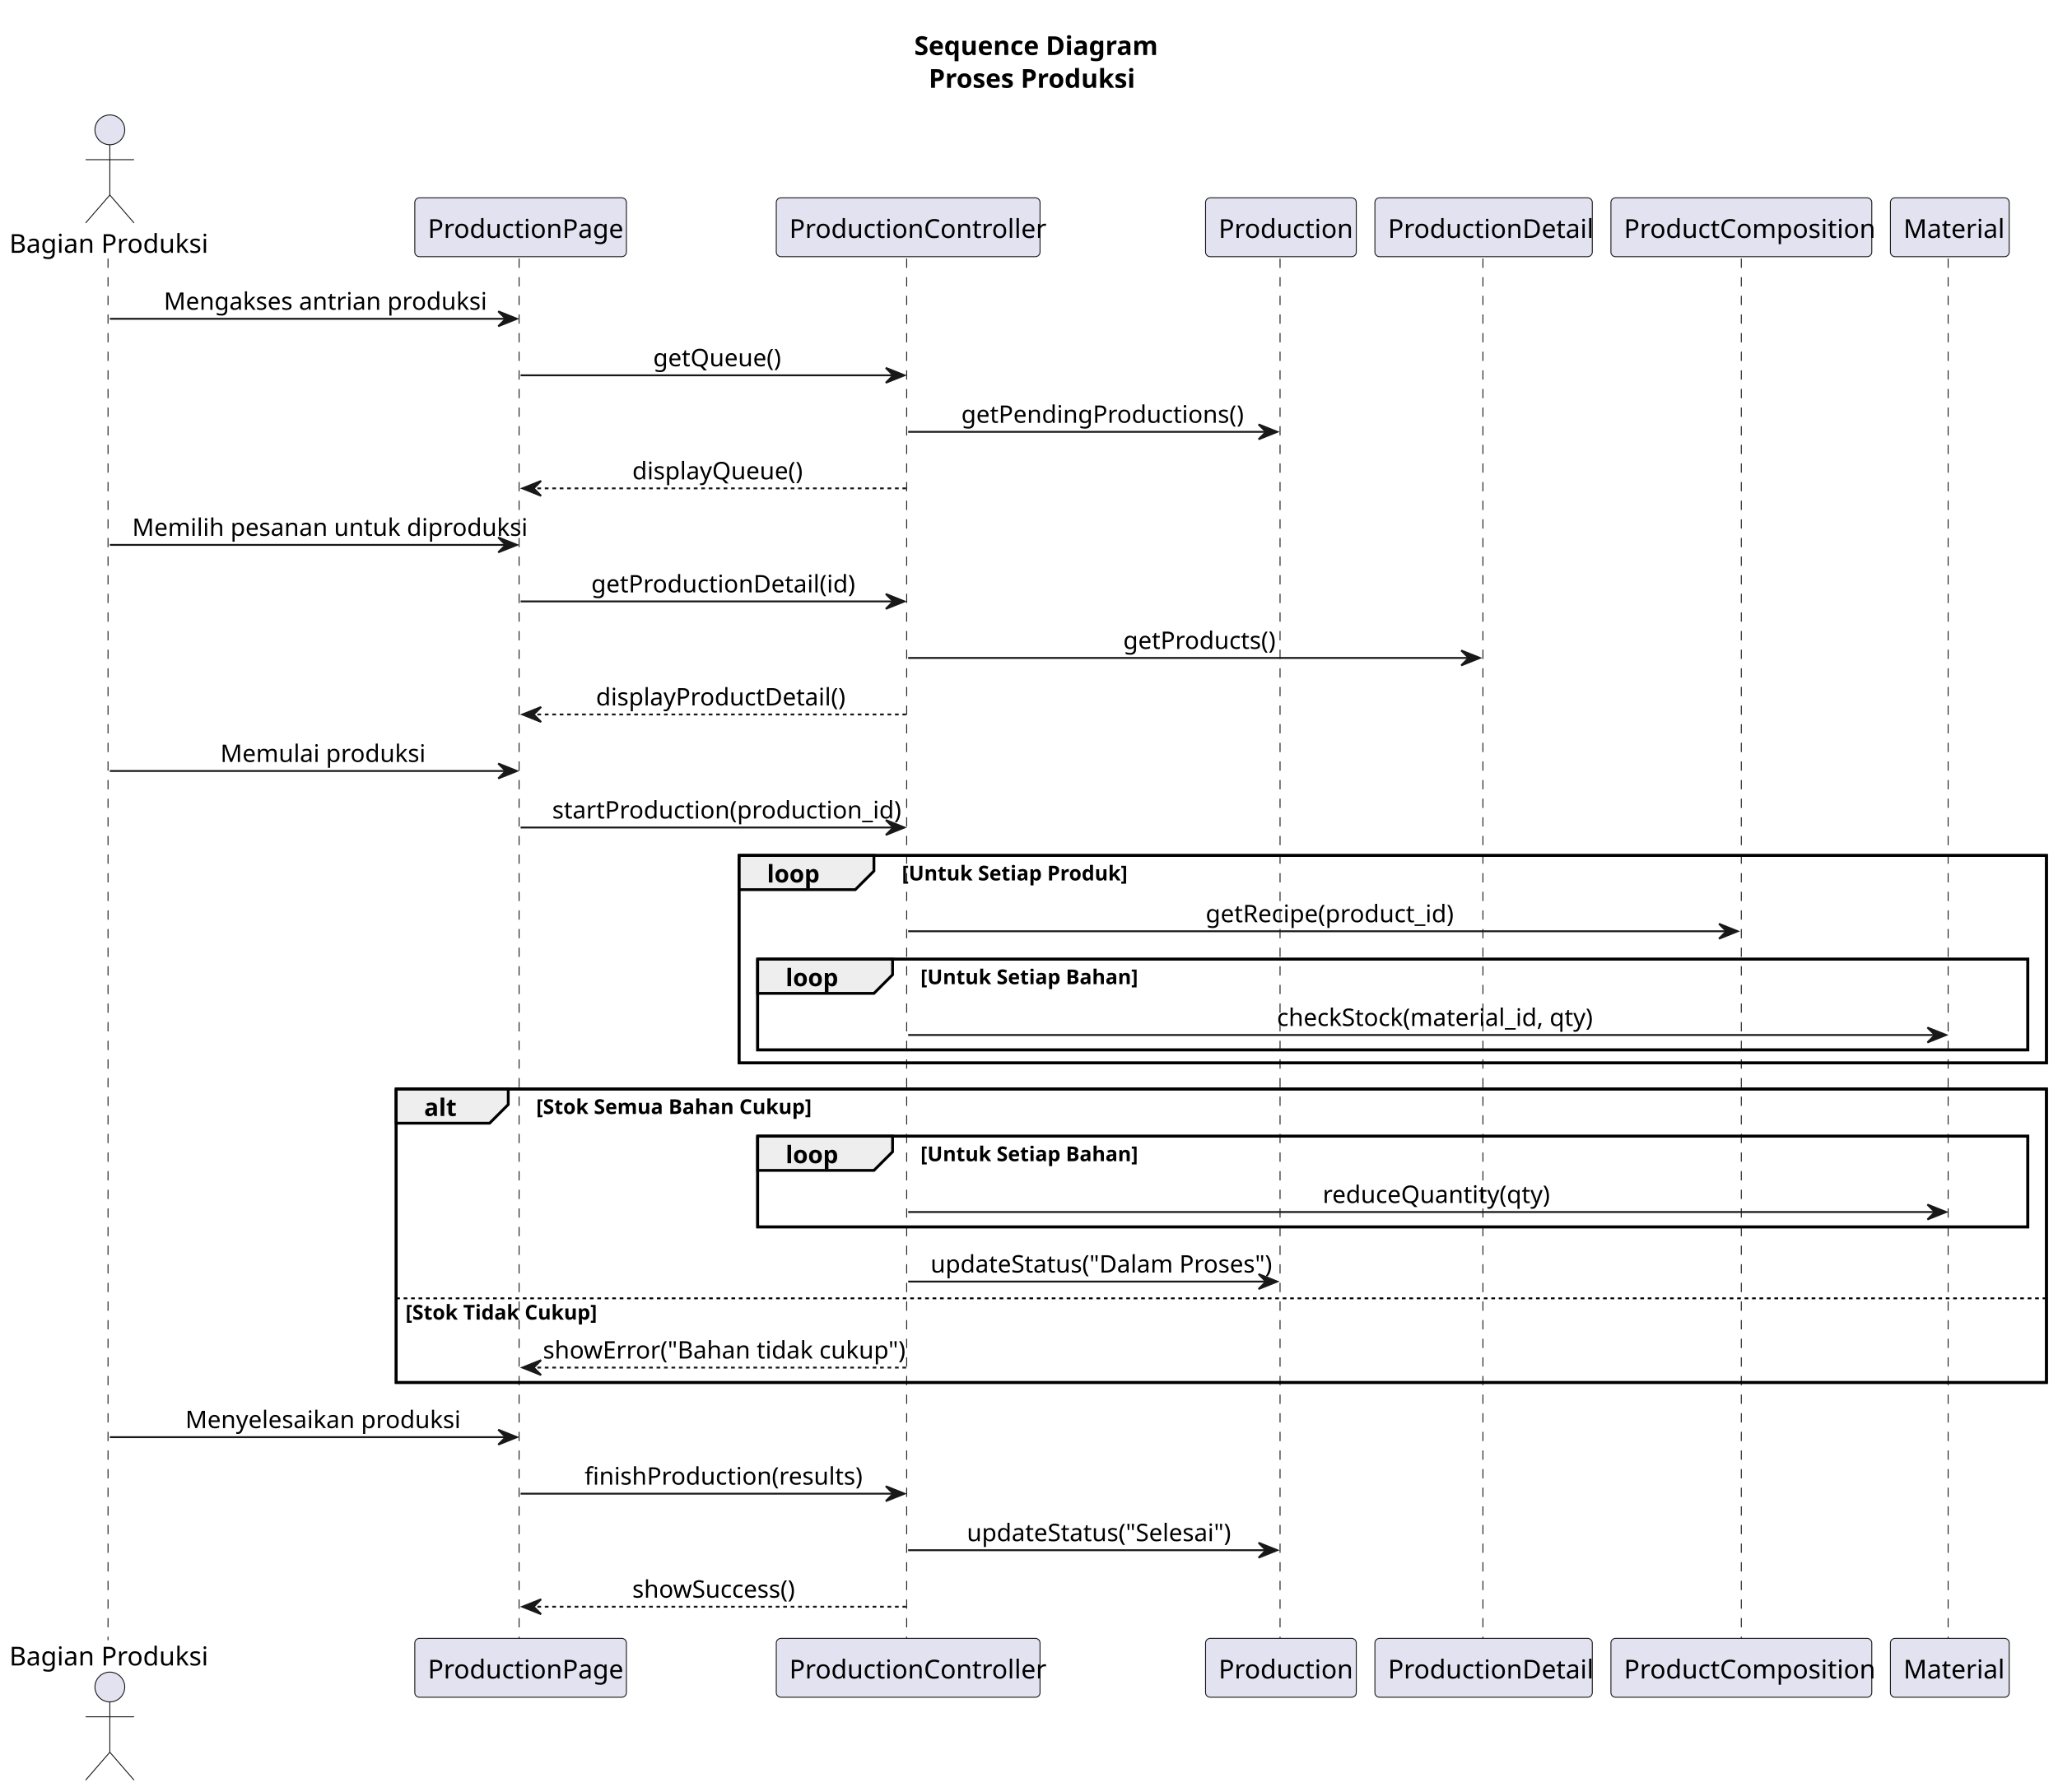
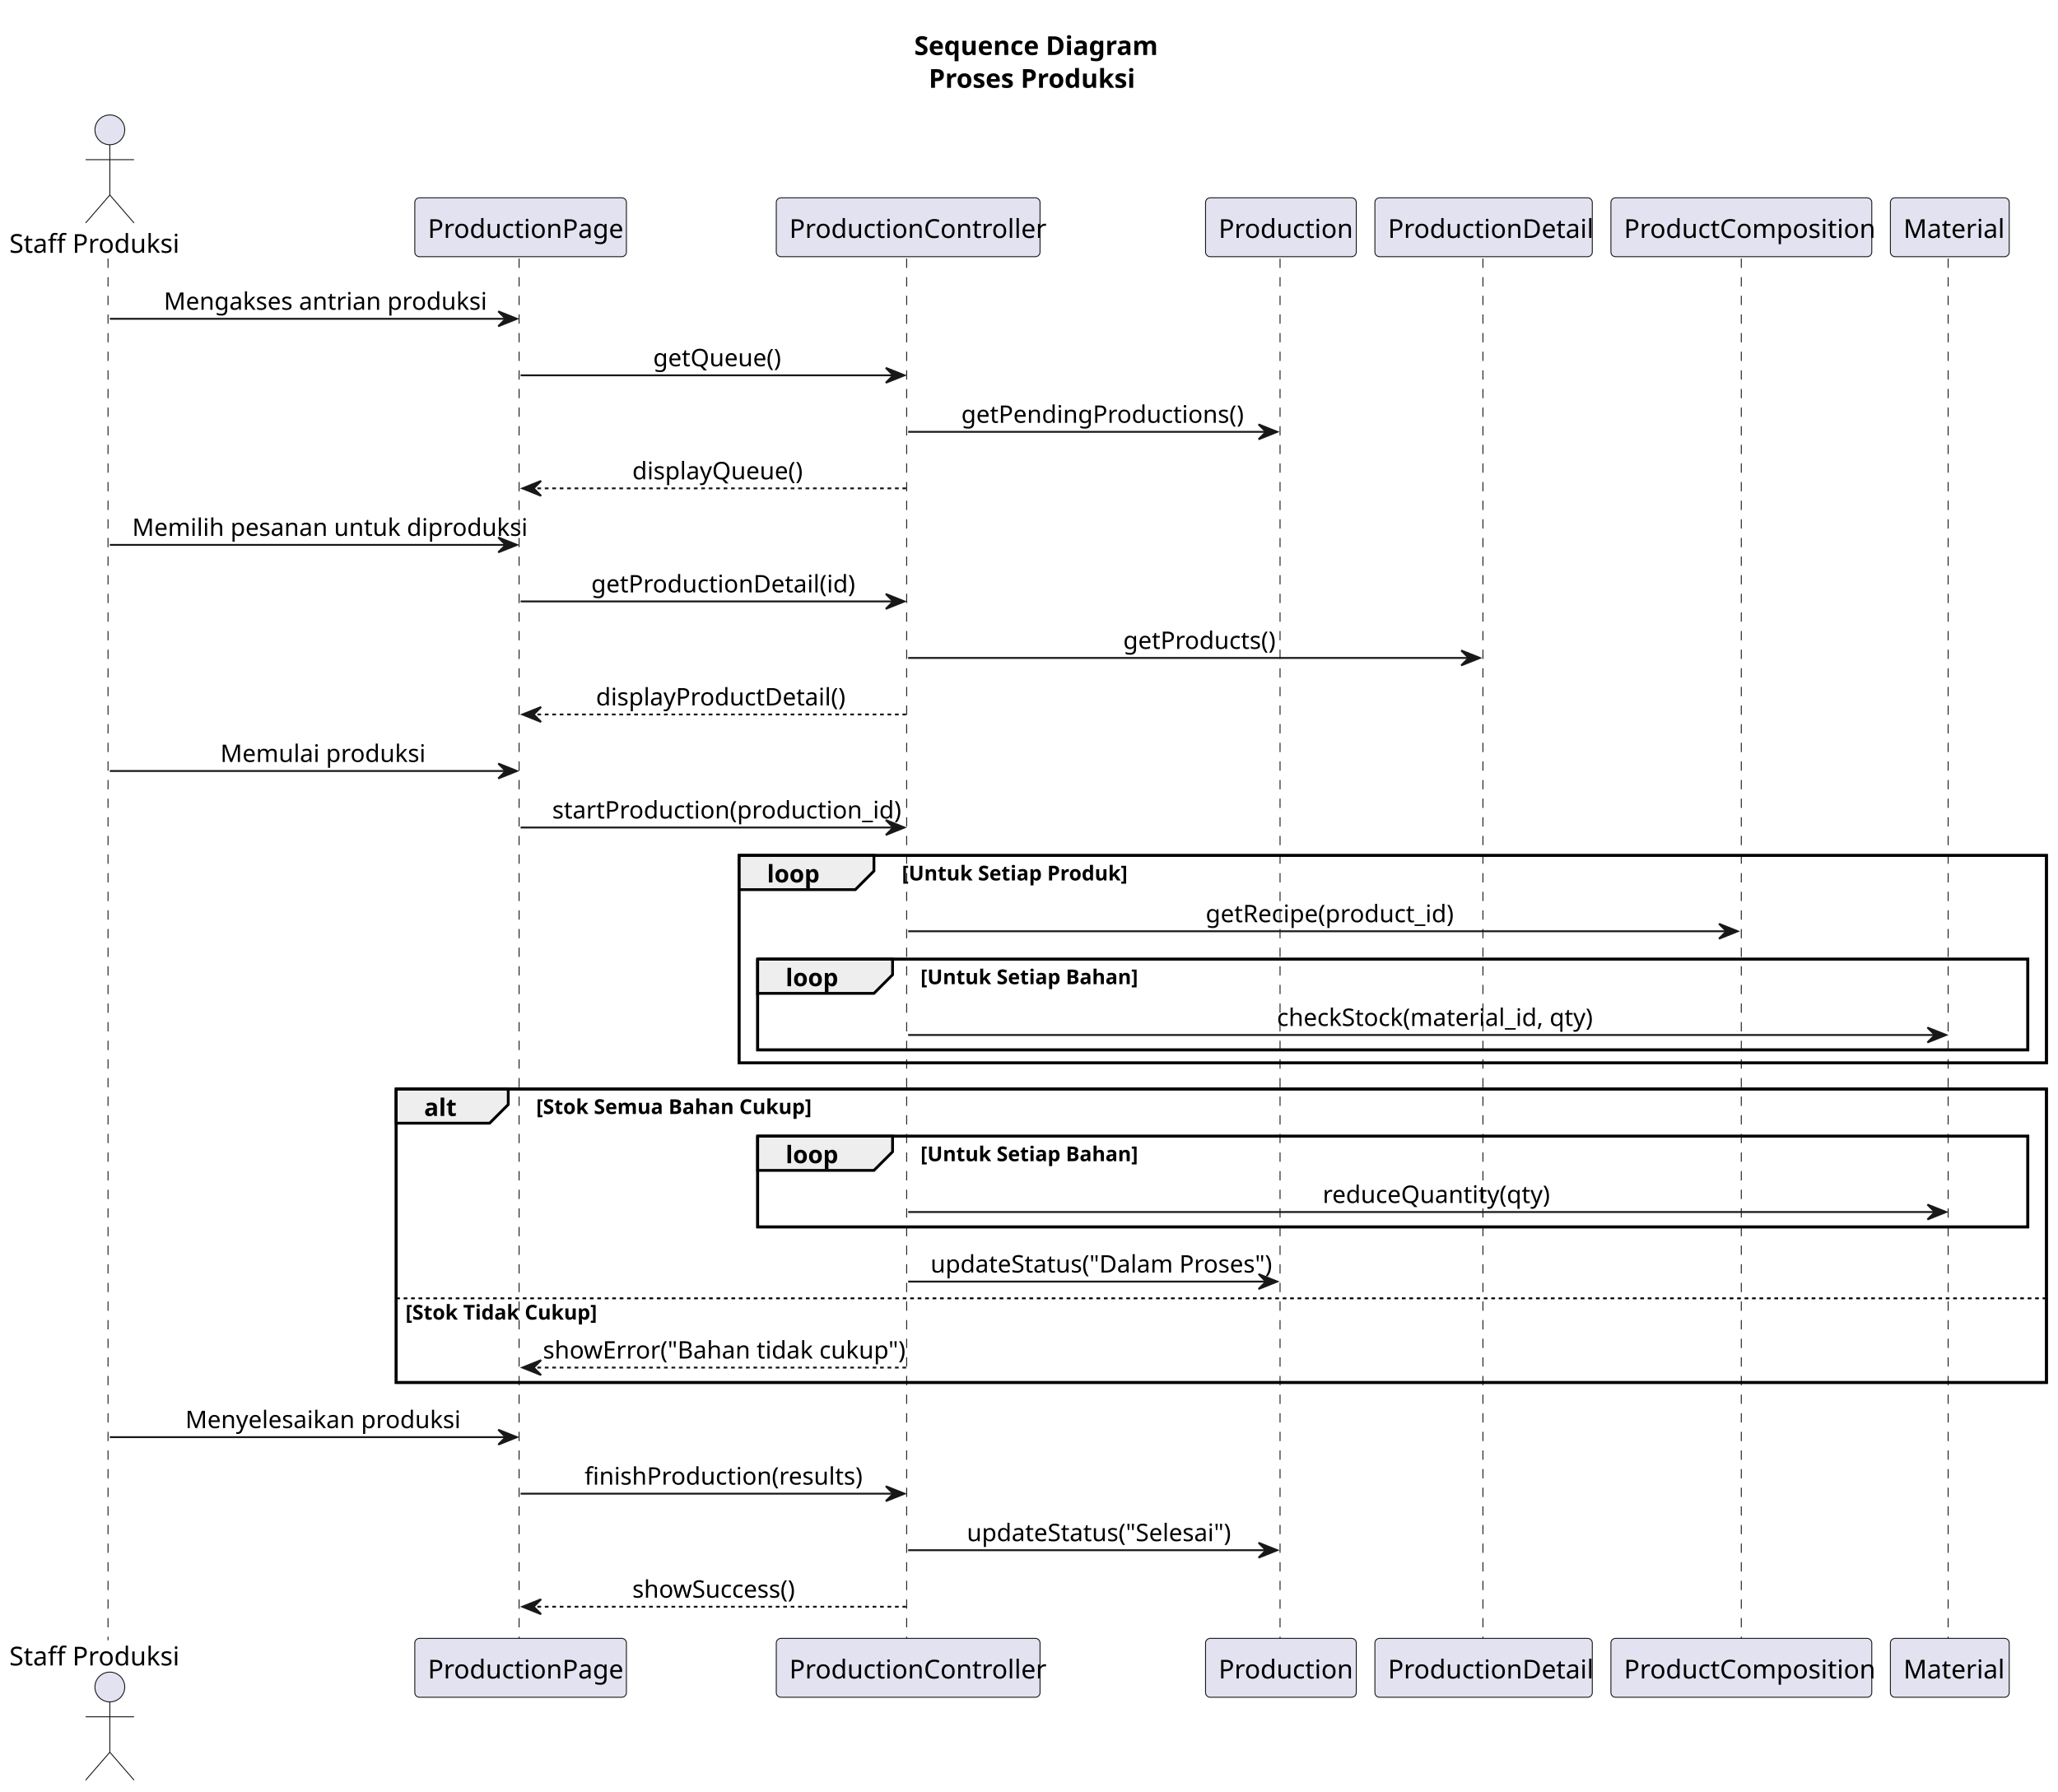
<svg xmlns="http://www.w3.org/2000/svg" contentStyleType="text/css" height="962px" preserveAspectRatio="none" style="width:1105px;height:962px;background:#FFFFFF;" version="1.1" viewBox="0 0 1105 962" width="1105px" zoomAndPan="magnify">
  <defs />
  <g>
    <text fill="#000000" font-family="sans-serif" font-size="14" font-weight="bold" lengthAdjust="spacing" textLength="126.048" x="490.878" y="29.533">Sequence Diagram</text>
    <text fill="#000000" font-family="sans-serif" font-size="14" font-weight="bold" lengthAdjust="spacing" textLength="110.489" x="498.657" y="47.143">Proses Produksi</text>
    <rect fill="none" height="111.406" style="stroke:#000000;stroke-width:1.5;" width="701.995" x="396.809" y="459.344" />
    <rect fill="none" height="48.703" style="stroke:#000000;stroke-width:1.5;" width="681.995" x="406.809" y="515.047" />
    <rect fill="none" height="157.594" style="stroke:#000000;stroke-width:1.5;" width="886.086" x="212.717" y="584.75" />
    <rect fill="none" height="48.703" style="stroke:#000000;stroke-width:1.5;" width="681.995" x="406.809" y="610.102" />
    <line style="stroke:#181818;stroke-width:0.5;stroke-dasharray:5.0,5.0;" x1="58" x2="58" y1="138.828" y2="880.75" />
    <line style="stroke:#181818;stroke-width:0.5;stroke-dasharray:5.0,5.0;" x1="278.717" x2="278.717" y1="138.828" y2="880.75" />
    <line style="stroke:#181818;stroke-width:0.5;stroke-dasharray:5.0,5.0;" x1="486.809" x2="486.809" y1="138.828" y2="880.75" />
    <line style="stroke:#181818;stroke-width:0.5;stroke-dasharray:5.0,5.0;" x1="687.295" x2="687.295" y1="138.828" y2="880.75" />
    <line style="stroke:#181818;stroke-width:0.5;stroke-dasharray:5.0,5.0;" x1="796.226" x2="796.226" y1="138.828" y2="880.75" />
    <line style="stroke:#181818;stroke-width:0.5;stroke-dasharray:5.0,5.0;" x1="934.949" x2="934.949" y1="138.828" y2="880.75" />
    <line style="stroke:#181818;stroke-width:0.5;stroke-dasharray:5.0,5.0;" x1="1046.011" x2="1046.011" y1="138.828" y2="880.75" />
-     <text fill="#000000" font-family="sans-serif" font-size="14" lengthAdjust="spacing" textLength="101.951" x="5" y="135.752">Bagian Produksi</text>
+     <text fill="#000000" font-family="sans-serif" font-size="14" lengthAdjust="spacing" textLength="101.951" x="5" y="135.752">Staff Produksi</text>
    <ellipse cx="58.976" cy="69.719" fill="#E2E2F0" rx="8" ry="8" style="stroke:#181818;stroke-width:0.5;" />
    <path d="M58.976,77.719 L58.976,104.719 M45.976,85.719 L71.976,85.719 M58.976,104.719 L45.976,119.719 M58.976,104.719 L71.976,119.719 " fill="none" style="stroke:#181818;stroke-width:0.5;" />
-     <text fill="#000000" font-family="sans-serif" font-size="14" lengthAdjust="spacing" textLength="101.951" x="5" y="894.283">Bagian Produksi</text>
+     <text fill="#000000" font-family="sans-serif" font-size="14" lengthAdjust="spacing" textLength="101.951" x="5" y="894.283">Staff Produksi</text>
    <ellipse cx="58.976" cy="905.859" fill="#E2E2F0" rx="8" ry="8" style="stroke:#181818;stroke-width:0.5;" />
    <path d="M58.976,913.859 L58.976,940.859 M45.976,921.859 L71.976,921.859 M58.976,940.859 L45.976,955.859 M58.976,940.859 L71.976,955.859 " fill="none" style="stroke:#181818;stroke-width:0.5;" />
    <rect fill="#E2E2F0" height="31.609" rx="2.5" ry="2.5" style="stroke:#181818;stroke-width:0.5;" width="113.627" x="222.717" y="106.219" />
    <text fill="#000000" font-family="sans-serif" font-size="14" lengthAdjust="spacing" textLength="99.627" x="229.717" y="127.752">ProductionPage</text>
    <rect fill="#E2E2F0" height="31.609" rx="2.5" ry="2.5" style="stroke:#181818;stroke-width:0.5;" width="113.627" x="222.717" y="879.75" />
    <text fill="#000000" font-family="sans-serif" font-size="14" lengthAdjust="spacing" textLength="99.627" x="229.717" y="901.283">ProductionPage</text>
    <rect fill="#E2E2F0" height="31.609" rx="2.5" ry="2.5" style="stroke:#181818;stroke-width:0.5;" width="141.62" x="416.809" y="106.219" />
    <text fill="#000000" font-family="sans-serif" font-size="14" lengthAdjust="spacing" textLength="127.62" x="423.809" y="127.752">ProductionController</text>
    <rect fill="#E2E2F0" height="31.609" rx="2.5" ry="2.5" style="stroke:#181818;stroke-width:0.5;" width="141.62" x="416.809" y="879.75" />
    <text fill="#000000" font-family="sans-serif" font-size="14" lengthAdjust="spacing" textLength="127.62" x="423.809" y="901.283">ProductionController</text>
    <rect fill="#E2E2F0" height="31.609" rx="2.5" ry="2.5" style="stroke:#181818;stroke-width:0.5;" width="80.931" x="647.295" y="106.219" />
    <text fill="#000000" font-family="sans-serif" font-size="14" lengthAdjust="spacing" textLength="66.931" x="654.295" y="127.752">Production</text>
    <rect fill="#E2E2F0" height="31.609" rx="2.5" ry="2.5" style="stroke:#181818;stroke-width:0.5;" width="80.931" x="647.295" y="879.75" />
    <text fill="#000000" font-family="sans-serif" font-size="14" lengthAdjust="spacing" textLength="66.931" x="654.295" y="901.283">Production</text>
    <rect fill="#E2E2F0" height="31.609" rx="2.5" ry="2.5" style="stroke:#181818;stroke-width:0.5;" width="116.724" x="738.226" y="106.219" />
    <text fill="#000000" font-family="sans-serif" font-size="14" lengthAdjust="spacing" textLength="102.724" x="745.226" y="127.752">ProductionDetail</text>
    <rect fill="#E2E2F0" height="31.609" rx="2.5" ry="2.5" style="stroke:#181818;stroke-width:0.5;" width="116.724" x="738.226" y="879.75" />
    <text fill="#000000" font-family="sans-serif" font-size="14" lengthAdjust="spacing" textLength="102.724" x="745.226" y="901.283">ProductionDetail</text>
    <rect fill="#E2E2F0" height="31.609" rx="2.5" ry="2.5" style="stroke:#181818;stroke-width:0.5;" width="140.061" x="864.949" y="106.219" />
    <text fill="#000000" font-family="sans-serif" font-size="14" lengthAdjust="spacing" textLength="126.061" x="871.949" y="127.752">ProductComposition</text>
    <rect fill="#E2E2F0" height="31.609" rx="2.5" ry="2.5" style="stroke:#181818;stroke-width:0.5;" width="140.061" x="864.949" y="879.75" />
    <text fill="#000000" font-family="sans-serif" font-size="14" lengthAdjust="spacing" textLength="126.061" x="871.949" y="901.283">ProductComposition</text>
    <rect fill="#E2E2F0" height="31.609" rx="2.5" ry="2.5" style="stroke:#181818;stroke-width:0.5;" width="63.793" x="1015.011" y="106.219" />
    <text fill="#000000" font-family="sans-serif" font-size="14" lengthAdjust="spacing" textLength="49.793" x="1022.011" y="127.752">Material</text>
    <rect fill="#E2E2F0" height="31.609" rx="2.5" ry="2.5" style="stroke:#181818;stroke-width:0.5;" width="63.793" x="1015.011" y="879.75" />
    <text fill="#000000" font-family="sans-serif" font-size="14" lengthAdjust="spacing" textLength="49.793" x="1022.011" y="901.283">Material</text>
    <polygon fill="#181818" points="267.531,167.18,277.531,171.18,267.531,175.18,271.531,171.18" style="stroke:#181818;stroke-width:1.0;" />
    <line style="stroke:#181818;stroke-width:1.0;" x1="58.976" x2="273.531" y1="171.18" y2="171.18" />
    <text fill="#000000" font-family="sans-serif" font-size="13" lengthAdjust="spacing" textLength="162.589" x="87.959" y="166.323">Mengakses antrian produksi</text>
    <polygon fill="#181818" points="475.619,197.531,485.619,201.531,475.619,205.531,479.619,201.531" style="stroke:#181818;stroke-width:1.0;" />
    <line style="stroke:#181818;stroke-width:1.0;" x1="279.531" x2="481.619" y1="201.531" y2="201.531" />
    <text fill="#000000" font-family="sans-serif" font-size="13" lengthAdjust="spacing" textLength="65.762" x="350.694" y="196.675">getQueue()</text>
    <polygon fill="#181818" points="675.76,227.883,685.76,231.883,675.76,235.883,679.76,231.883" style="stroke:#181818;stroke-width:1.0;" />
    <line style="stroke:#181818;stroke-width:1.0;" x1="487.619" x2="681.76" y1="231.883" y2="231.883" />
    <text fill="#000000" font-family="sans-serif" font-size="13" lengthAdjust="spacing" textLength="143.089" x="516.145" y="227.026">getPendingProductions()</text>
    <polygon fill="#181818" points="290.531,258.234,280.531,262.234,290.531,266.234,286.531,262.234" style="stroke:#181818;stroke-width:1.0;" />
    <line style="stroke:#181818;stroke-width:1.0;stroke-dasharray:2.0,2.0;" x1="284.531" x2="486.619" y1="262.234" y2="262.234" />
    <text fill="#000000" font-family="sans-serif" font-size="13" lengthAdjust="spacing" textLength="88.156" x="339.497" y="257.378">displayQueue()</text>
    <polygon fill="#181818" points="267.531,288.586,277.531,292.586,267.531,296.586,271.531,292.586" style="stroke:#181818;stroke-width:1.0;" />
    <line style="stroke:#181818;stroke-width:1.0;" x1="58.976" x2="273.531" y1="292.586" y2="292.586" />
    <text fill="#000000" font-family="sans-serif" font-size="13" lengthAdjust="spacing" textLength="196.555" x="70.976" y="287.729">Memilih pesanan untuk diproduksi</text>
    <polygon fill="#181818" points="475.619,318.938,485.619,322.938,475.619,326.938,479.619,322.938" style="stroke:#181818;stroke-width:1.0;" />
    <line style="stroke:#181818;stroke-width:1.0;" x1="279.531" x2="481.619" y1="322.938" y2="322.938" />
    <text fill="#000000" font-family="sans-serif" font-size="13" lengthAdjust="spacing" textLength="132.234" x="317.458" y="318.081">getProductionDetail(id)</text>
    <polygon fill="#181818" points="784.587,349.289,794.587,353.289,784.587,357.289,788.587,353.289" style="stroke:#181818;stroke-width:1.0;" />
    <line style="stroke:#181818;stroke-width:1.0;" x1="487.619" x2="790.587" y1="353.289" y2="353.289" />
    <text fill="#000000" font-family="sans-serif" font-size="13" lengthAdjust="spacing" textLength="78.032" x="603.087" y="348.433">getProducts()</text>
    <polygon fill="#181818" points="290.531,379.641,280.531,383.641,290.531,387.641,286.531,383.641" style="stroke:#181818;stroke-width:1.0;" />
    <line style="stroke:#181818;stroke-width:1.0;stroke-dasharray:2.0,2.0;" x1="284.531" x2="486.619" y1="383.641" y2="383.641" />
    <text fill="#000000" font-family="sans-serif" font-size="13" lengthAdjust="spacing" textLength="127.163" x="319.994" y="378.784">displayProductDetail()</text>
    <polygon fill="#181818" points="267.531,409.992,277.531,413.992,267.531,417.992,271.531,413.992" style="stroke:#181818;stroke-width:1.0;" />
    <line style="stroke:#181818;stroke-width:1.0;" x1="58.976" x2="273.531" y1="413.992" y2="413.992" />
    <text fill="#000000" font-family="sans-serif" font-size="13" lengthAdjust="spacing" textLength="101.874" x="118.316" y="409.136">Memulai produksi</text>
    <polygon fill="#181818" points="475.619,440.344,485.619,444.344,475.619,448.344,479.619,444.344" style="stroke:#181818;stroke-width:1.0;" />
    <line style="stroke:#181818;stroke-width:1.0;" x1="279.531" x2="481.619" y1="444.344" y2="444.344" />
    <text fill="#000000" font-family="sans-serif" font-size="13" lengthAdjust="spacing" textLength="174.148" x="296.501" y="439.487">startProduction(production_id)</text>
    <path d="M396.809,459.344 L469.244,459.344 L469.244,467.695 L459.244,477.695 L396.809,477.695 L396.809,459.344 " fill="#EEEEEE" style="stroke:#000000;stroke-width:1.5;" />
    <rect fill="none" height="111.406" style="stroke:#000000;stroke-width:1.5;" width="701.995" x="396.809" y="459.344" />
    <text fill="#000000" font-family="sans-serif" font-size="13" font-weight="bold" lengthAdjust="spacing" textLength="27.435" x="411.809" y="473.839">loop</text>
    <text fill="#000000" font-family="sans-serif" font-size="11" font-weight="bold" lengthAdjust="spacing" textLength="115.505" x="484.244" y="472.763">[Untuk Setiap Produk]</text>
    <polygon fill="#181818" points="922.98,496.047,932.98,500.047,922.98,504.047,926.98,500.047" style="stroke:#181818;stroke-width:1.0;" />
    <line style="stroke:#181818;stroke-width:1.0;" x1="487.619" x2="928.98" y1="500.047" y2="500.047" />
    <text fill="#000000" font-family="sans-serif" font-size="13" lengthAdjust="spacing" textLength="127.905" x="647.347" y="495.19">getRecipe(product_id)</text>
    <path d="M406.809,515.047 L479.244,515.047 L479.244,523.398 L469.244,533.398 L406.809,533.398 L406.809,515.047 " fill="#EEEEEE" style="stroke:#000000;stroke-width:1.5;" />
    <rect fill="none" height="48.703" style="stroke:#000000;stroke-width:1.5;" width="681.995" x="406.809" y="515.047" />
    <text fill="#000000" font-family="sans-serif" font-size="13" font-weight="bold" lengthAdjust="spacing" textLength="27.435" x="421.809" y="529.542">loop</text>
    <text fill="#000000" font-family="sans-serif" font-size="11" font-weight="bold" lengthAdjust="spacing" textLength="111.23" x="494.244" y="528.466">[Untuk Setiap Bahan]</text>
    <polygon fill="#181818" points="1034.907,551.75,1044.907,555.75,1034.907,559.75,1038.907,555.75" style="stroke:#181818;stroke-width:1.0;" />
    <line style="stroke:#181818;stroke-width:1.0;" x1="487.619" x2="1040.907" y1="555.75" y2="555.75" />
    <text fill="#000000" font-family="sans-serif" font-size="13" lengthAdjust="spacing" textLength="163.281" x="685.623" y="550.894">checkStock(material_id, qty)</text>
    <path d="M212.717,584.75 L272.888,584.75 L272.888,593.102 L262.888,603.102 L212.717,603.102 L212.717,584.75 " fill="#EEEEEE" style="stroke:#000000;stroke-width:1.5;" />
    <rect fill="none" height="157.594" style="stroke:#000000;stroke-width:1.5;" width="886.086" x="212.717" y="584.75" />
    <text fill="#000000" font-family="sans-serif" font-size="13" font-weight="bold" lengthAdjust="spacing" textLength="15.171" x="227.717" y="599.245">alt</text>
    <text fill="#000000" font-family="sans-serif" font-size="11" font-weight="bold" lengthAdjust="spacing" textLength="144.241" x="287.888" y="598.169">[Stok Semua Bahan Cukup]</text>
    <path d="M406.809,610.102 L479.244,610.102 L479.244,618.453 L469.244,628.453 L406.809,628.453 L406.809,610.102 " fill="#EEEEEE" style="stroke:#000000;stroke-width:1.5;" />
    <rect fill="none" height="48.703" style="stroke:#000000;stroke-width:1.5;" width="681.995" x="406.809" y="610.102" />
    <text fill="#000000" font-family="sans-serif" font-size="13" font-weight="bold" lengthAdjust="spacing" textLength="27.435" x="421.809" y="624.597">loop</text>
    <text fill="#000000" font-family="sans-serif" font-size="11" font-weight="bold" lengthAdjust="spacing" textLength="111.23" x="494.244" y="623.52">[Untuk Setiap Bahan]</text>
    <polygon fill="#181818" points="1034.907,646.805,1044.907,650.805,1034.907,654.805,1038.907,650.805" style="stroke:#181818;stroke-width:1.0;" />
    <line style="stroke:#181818;stroke-width:1.0;" x1="487.619" x2="1040.907" y1="650.805" y2="650.805" />
    <text fill="#000000" font-family="sans-serif" font-size="13" lengthAdjust="spacing" textLength="114.163" x="710.182" y="645.948">reduceQuantity(qty)</text>
    <polygon fill="#181818" points="675.76,684.156,685.76,688.156,675.76,692.156,679.76,688.156" style="stroke:#181818;stroke-width:1.0;" />
    <line style="stroke:#181818;stroke-width:1.0;" x1="487.619" x2="681.76" y1="688.156" y2="688.156" />
    <text fill="#000000" font-family="sans-serif" font-size="13" lengthAdjust="spacing" textLength="176.141" x="499.619" y="683.3">updateStatus("Dalam Proses")</text>
    <line style="stroke:#000000;stroke-width:1.0;stroke-dasharray:2.0,2.0;" x1="212.717" x2="1098.804" y1="697.156" y2="697.156" />
    <text fill="#000000" font-family="sans-serif" font-size="11" font-weight="bold" lengthAdjust="spacing" textLength="100.225" x="217.717" y="708.575">[Stok Tidak Cukup]</text>
    <polygon fill="#181818" points="290.531,730.344,280.531,734.344,290.531,738.344,286.531,734.344" style="stroke:#181818;stroke-width:1.0;" />
    <line style="stroke:#181818;stroke-width:1.0;stroke-dasharray:2.0,2.0;" x1="284.531" x2="486.619" y1="734.344" y2="734.344" />
    <text fill="#000000" font-family="sans-serif" font-size="13" lengthAdjust="spacing" textLength="184.088" x="291.531" y="729.487">showError("Bahan tidak cukup")</text>
    <polygon fill="#181818" points="267.531,767.695,277.531,771.695,267.531,775.695,271.531,771.695" style="stroke:#181818;stroke-width:1.0;" />
    <line style="stroke:#181818;stroke-width:1.0;" x1="58.976" x2="273.531" y1="771.695" y2="771.695" />
    <text fill="#000000" font-family="sans-serif" font-size="13" lengthAdjust="spacing" textLength="139.464" x="99.521" y="766.839">Menyelesaikan produksi</text>
    <polygon fill="#181818" points="475.619,798.047,485.619,802.047,475.619,806.047,479.619,802.047" style="stroke:#181818;stroke-width:1.0;" />
    <line style="stroke:#181818;stroke-width:1.0;" x1="279.531" x2="481.619" y1="802.047" y2="802.047" />
    <text fill="#000000" font-family="sans-serif" font-size="13" lengthAdjust="spacing" textLength="139.445" x="313.852" y="797.19">finishProduction(results)</text>
    <polygon fill="#181818" points="675.76,828.398,685.76,832.398,675.76,836.398,679.76,832.398" style="stroke:#181818;stroke-width:1.0;" />
    <line style="stroke:#181818;stroke-width:1.0;" x1="487.619" x2="681.76" y1="832.398" y2="832.398" />
    <text fill="#000000" font-family="sans-serif" font-size="13" lengthAdjust="spacing" textLength="137.141" x="519.119" y="827.542">updateStatus("Selesai")</text>
    <polygon fill="#181818" points="290.531,858.75,280.531,862.75,290.531,866.75,286.531,862.75" style="stroke:#181818;stroke-width:1.0;" />
    <line style="stroke:#181818;stroke-width:1.0;stroke-dasharray:2.0,2.0;" x1="284.531" x2="486.619" y1="862.75" y2="862.75" />
    <text fill="#000000" font-family="sans-serif" font-size="13" lengthAdjust="spacing" textLength="88.137" x="339.506" y="857.894">showSuccess()</text>
  </g>
</svg>
